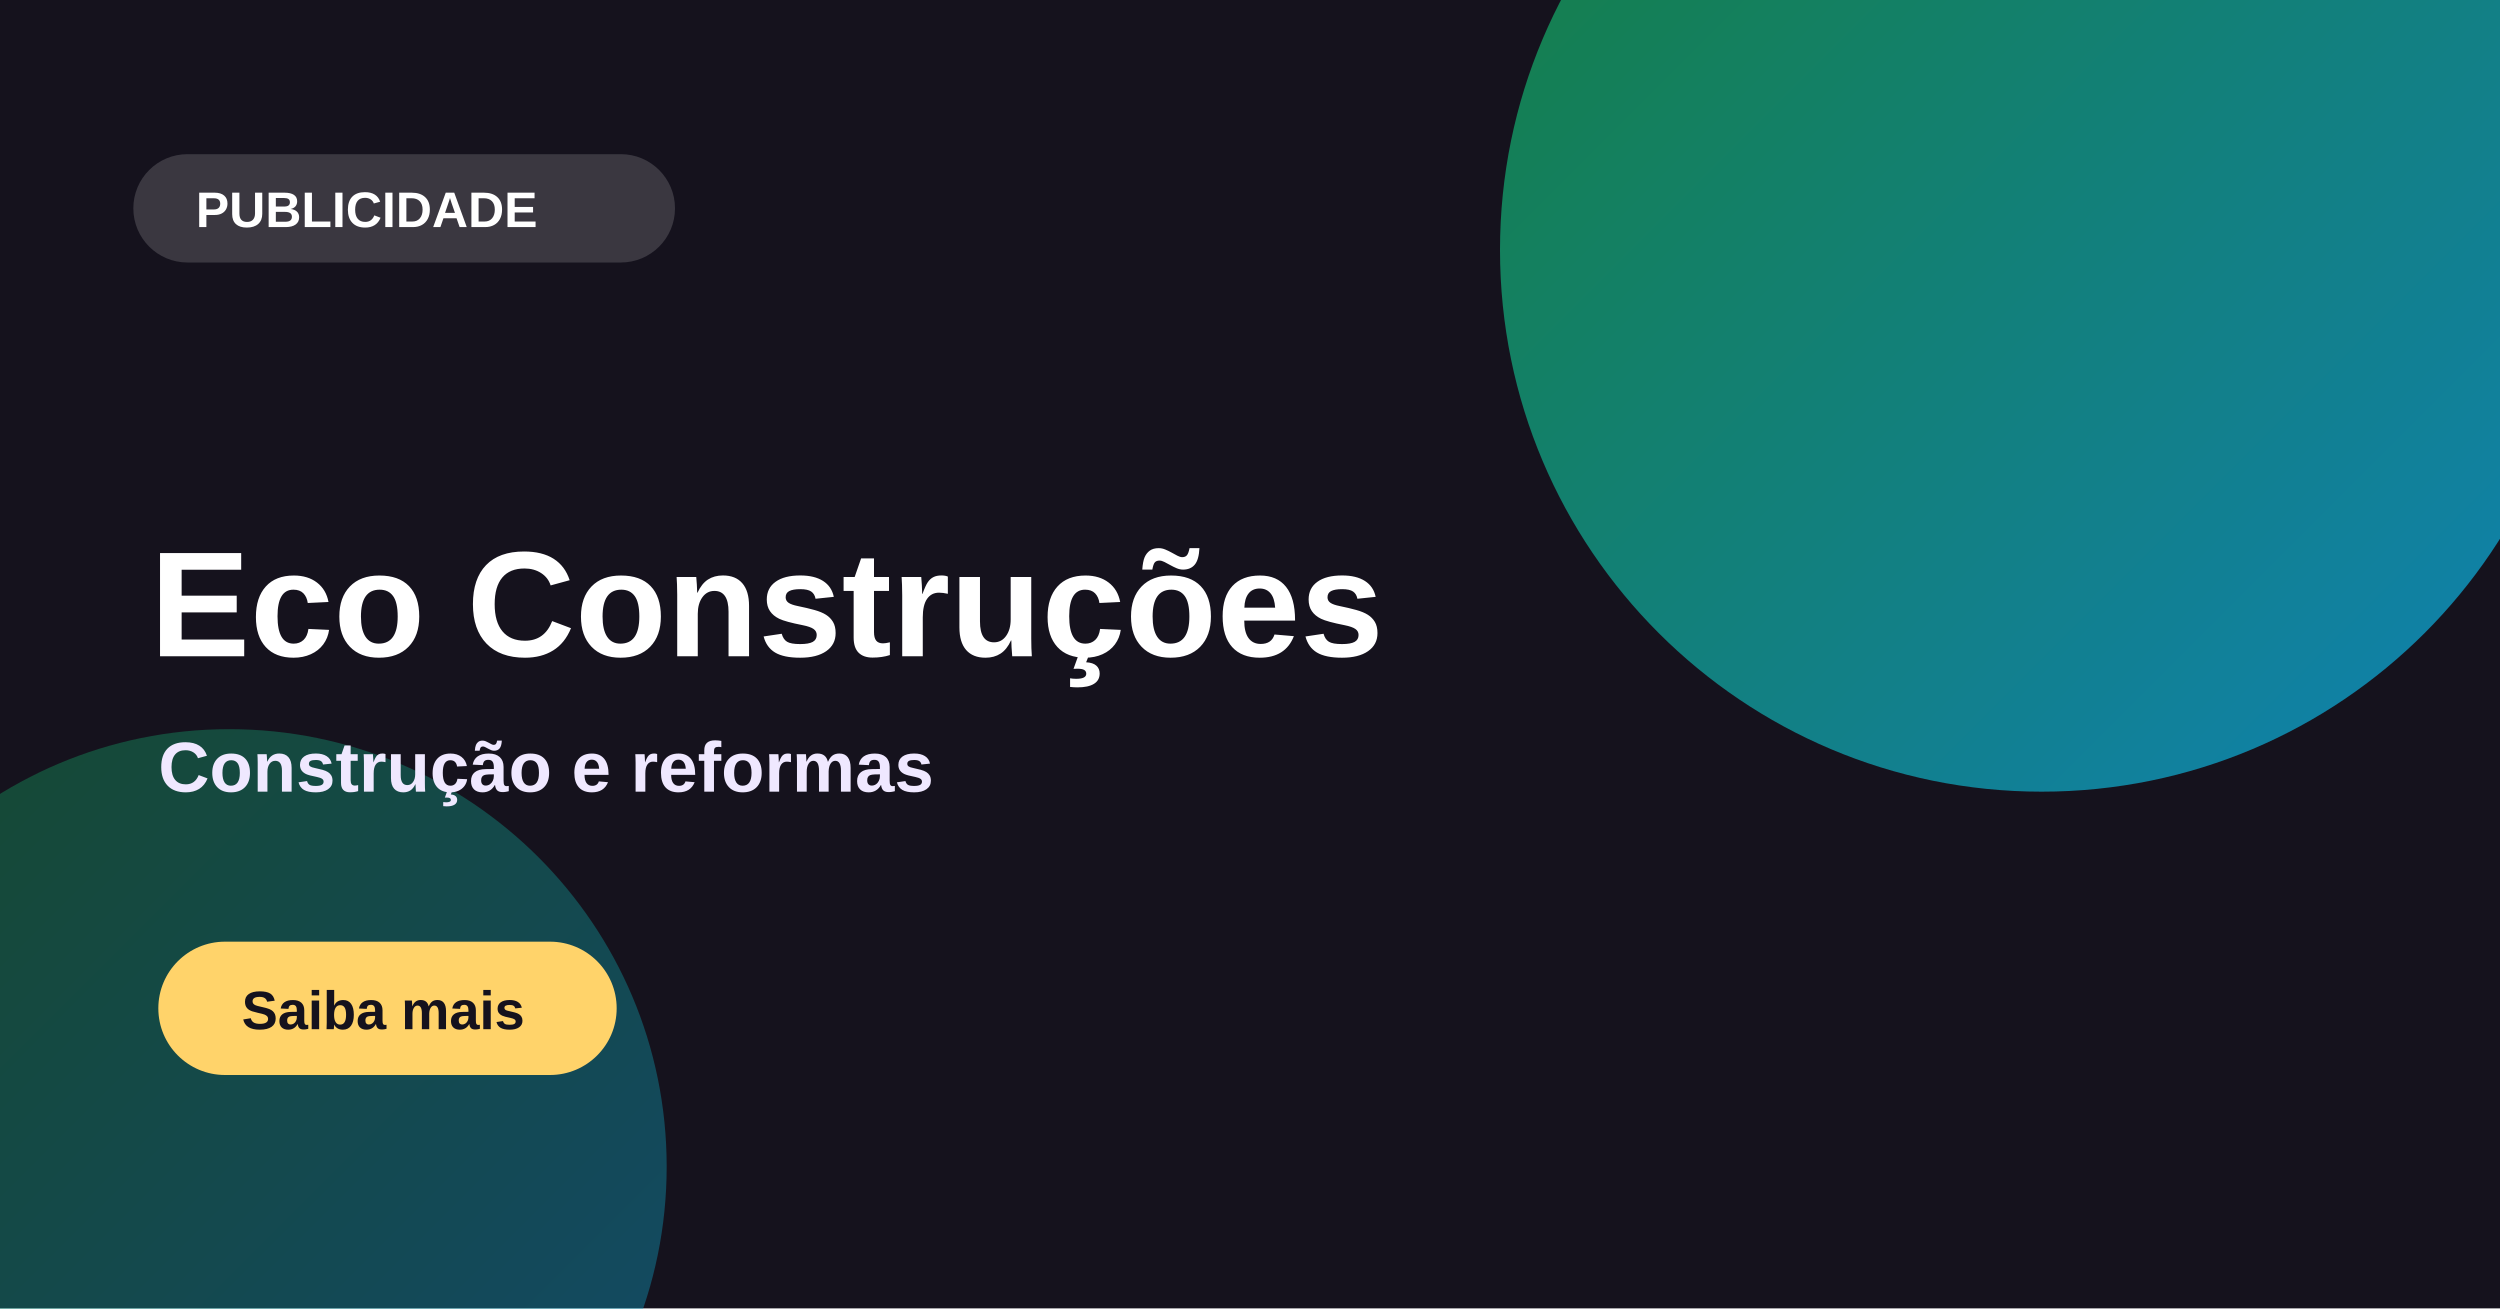
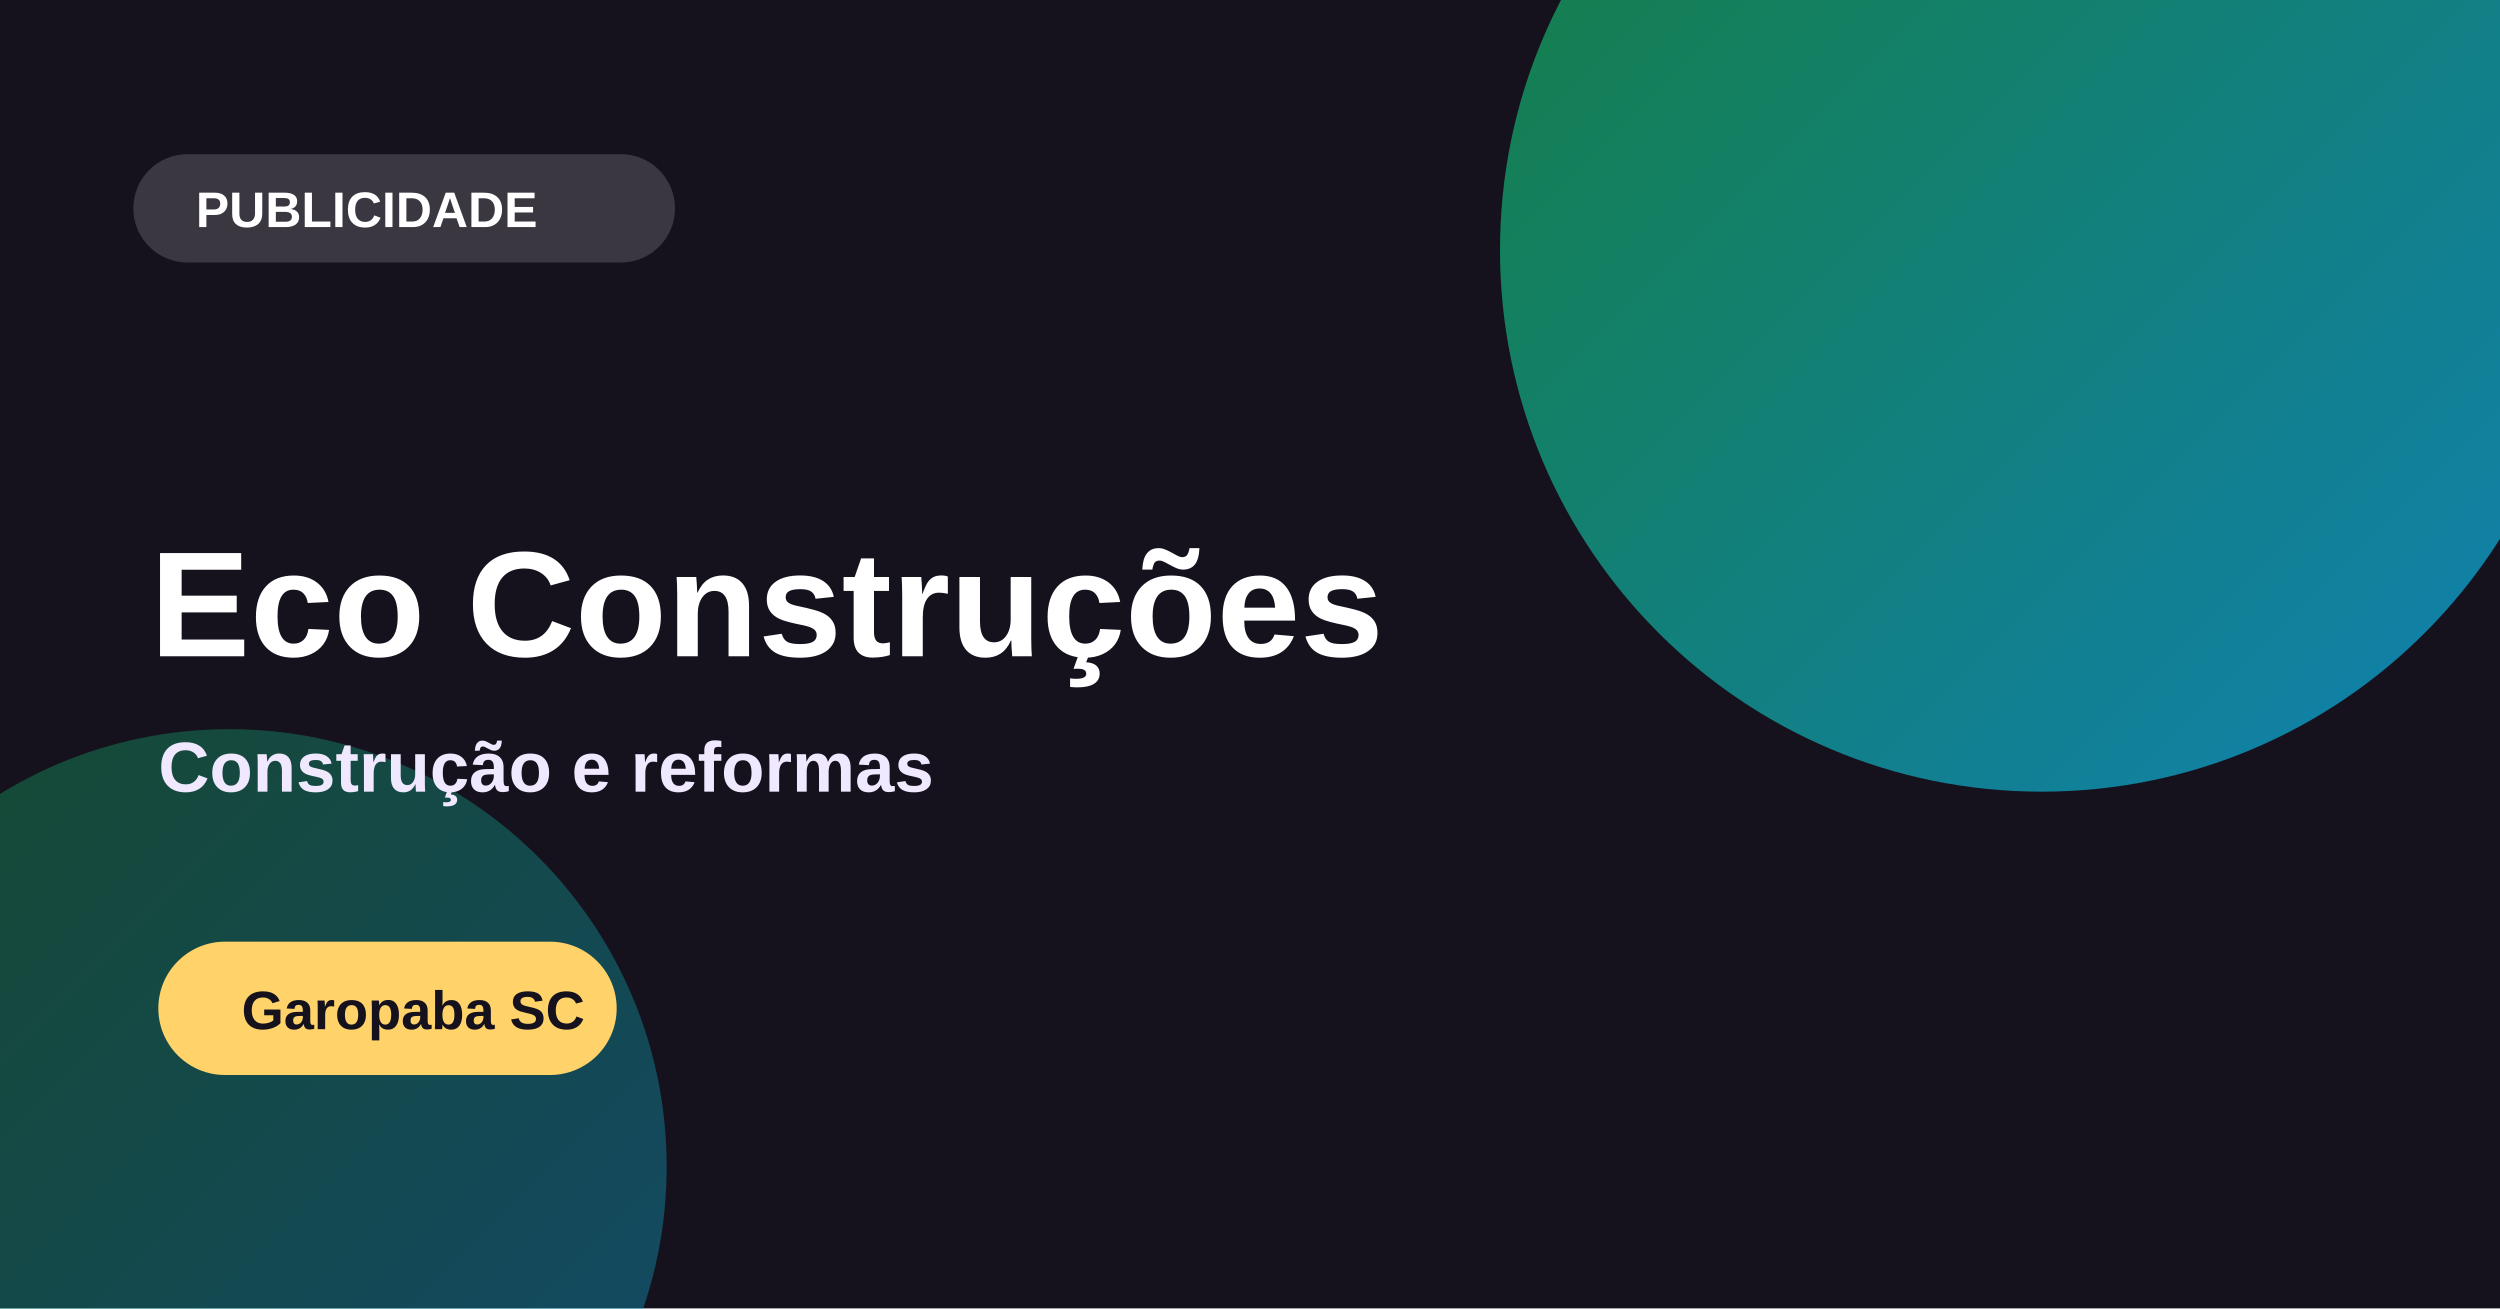
<svg xmlns="http://www.w3.org/2000/svg" width="1200" height="628" viewBox="0 0 1200 628">
  <defs>
    <linearGradient id="g" x1="0" x2="1" y1="0" y2="1">
      <stop stop-color="#16a34a" />
      <stop offset="1" stop-color="#0ea5e9" />
    </linearGradient>
  </defs>
  <rect width="1200" height="628" fill="#15121d" />
  <circle cx="980" cy="120" r="260" fill="url(#g)" opacity=".75" />
  <circle cx="110" cy="560" r="210" fill="url(#g)" opacity=".38" />
  <rect x="64" y="74" width="260" height="52" rx="26" fill="rgba(255,255,255,.16)" />
  <text x="94" y="109" fill="#ffffff" font-family="Arial, Helvetica, sans-serif" font-size="24" font-weight="800">PUBLICIDADE</text>
  <text x="72" y="315" fill="#ffffff" font-family="Arial, Helvetica, sans-serif" font-size="72" font-weight="900">Eco Construções</text>
  <text x="76" y="380" fill="#efe8ff" font-family="Arial, Helvetica, sans-serif" font-size="34" font-weight="600">Construção e reformas</text>
  <rect x="76" y="452" width="220" height="64" rx="32" fill="#ffd36a" />
-   <text x="116" y="494" fill="#15121d" font-family="Arial, Helvetica, sans-serif" font-size="26" font-weight="900">Saiba mais</text>
+   <text x="116" y="494" fill="#15121d" font-family="Arial, Helvetica, sans-serif" font-size="26" font-weight="900">Garopaba SC</text>
</svg>
